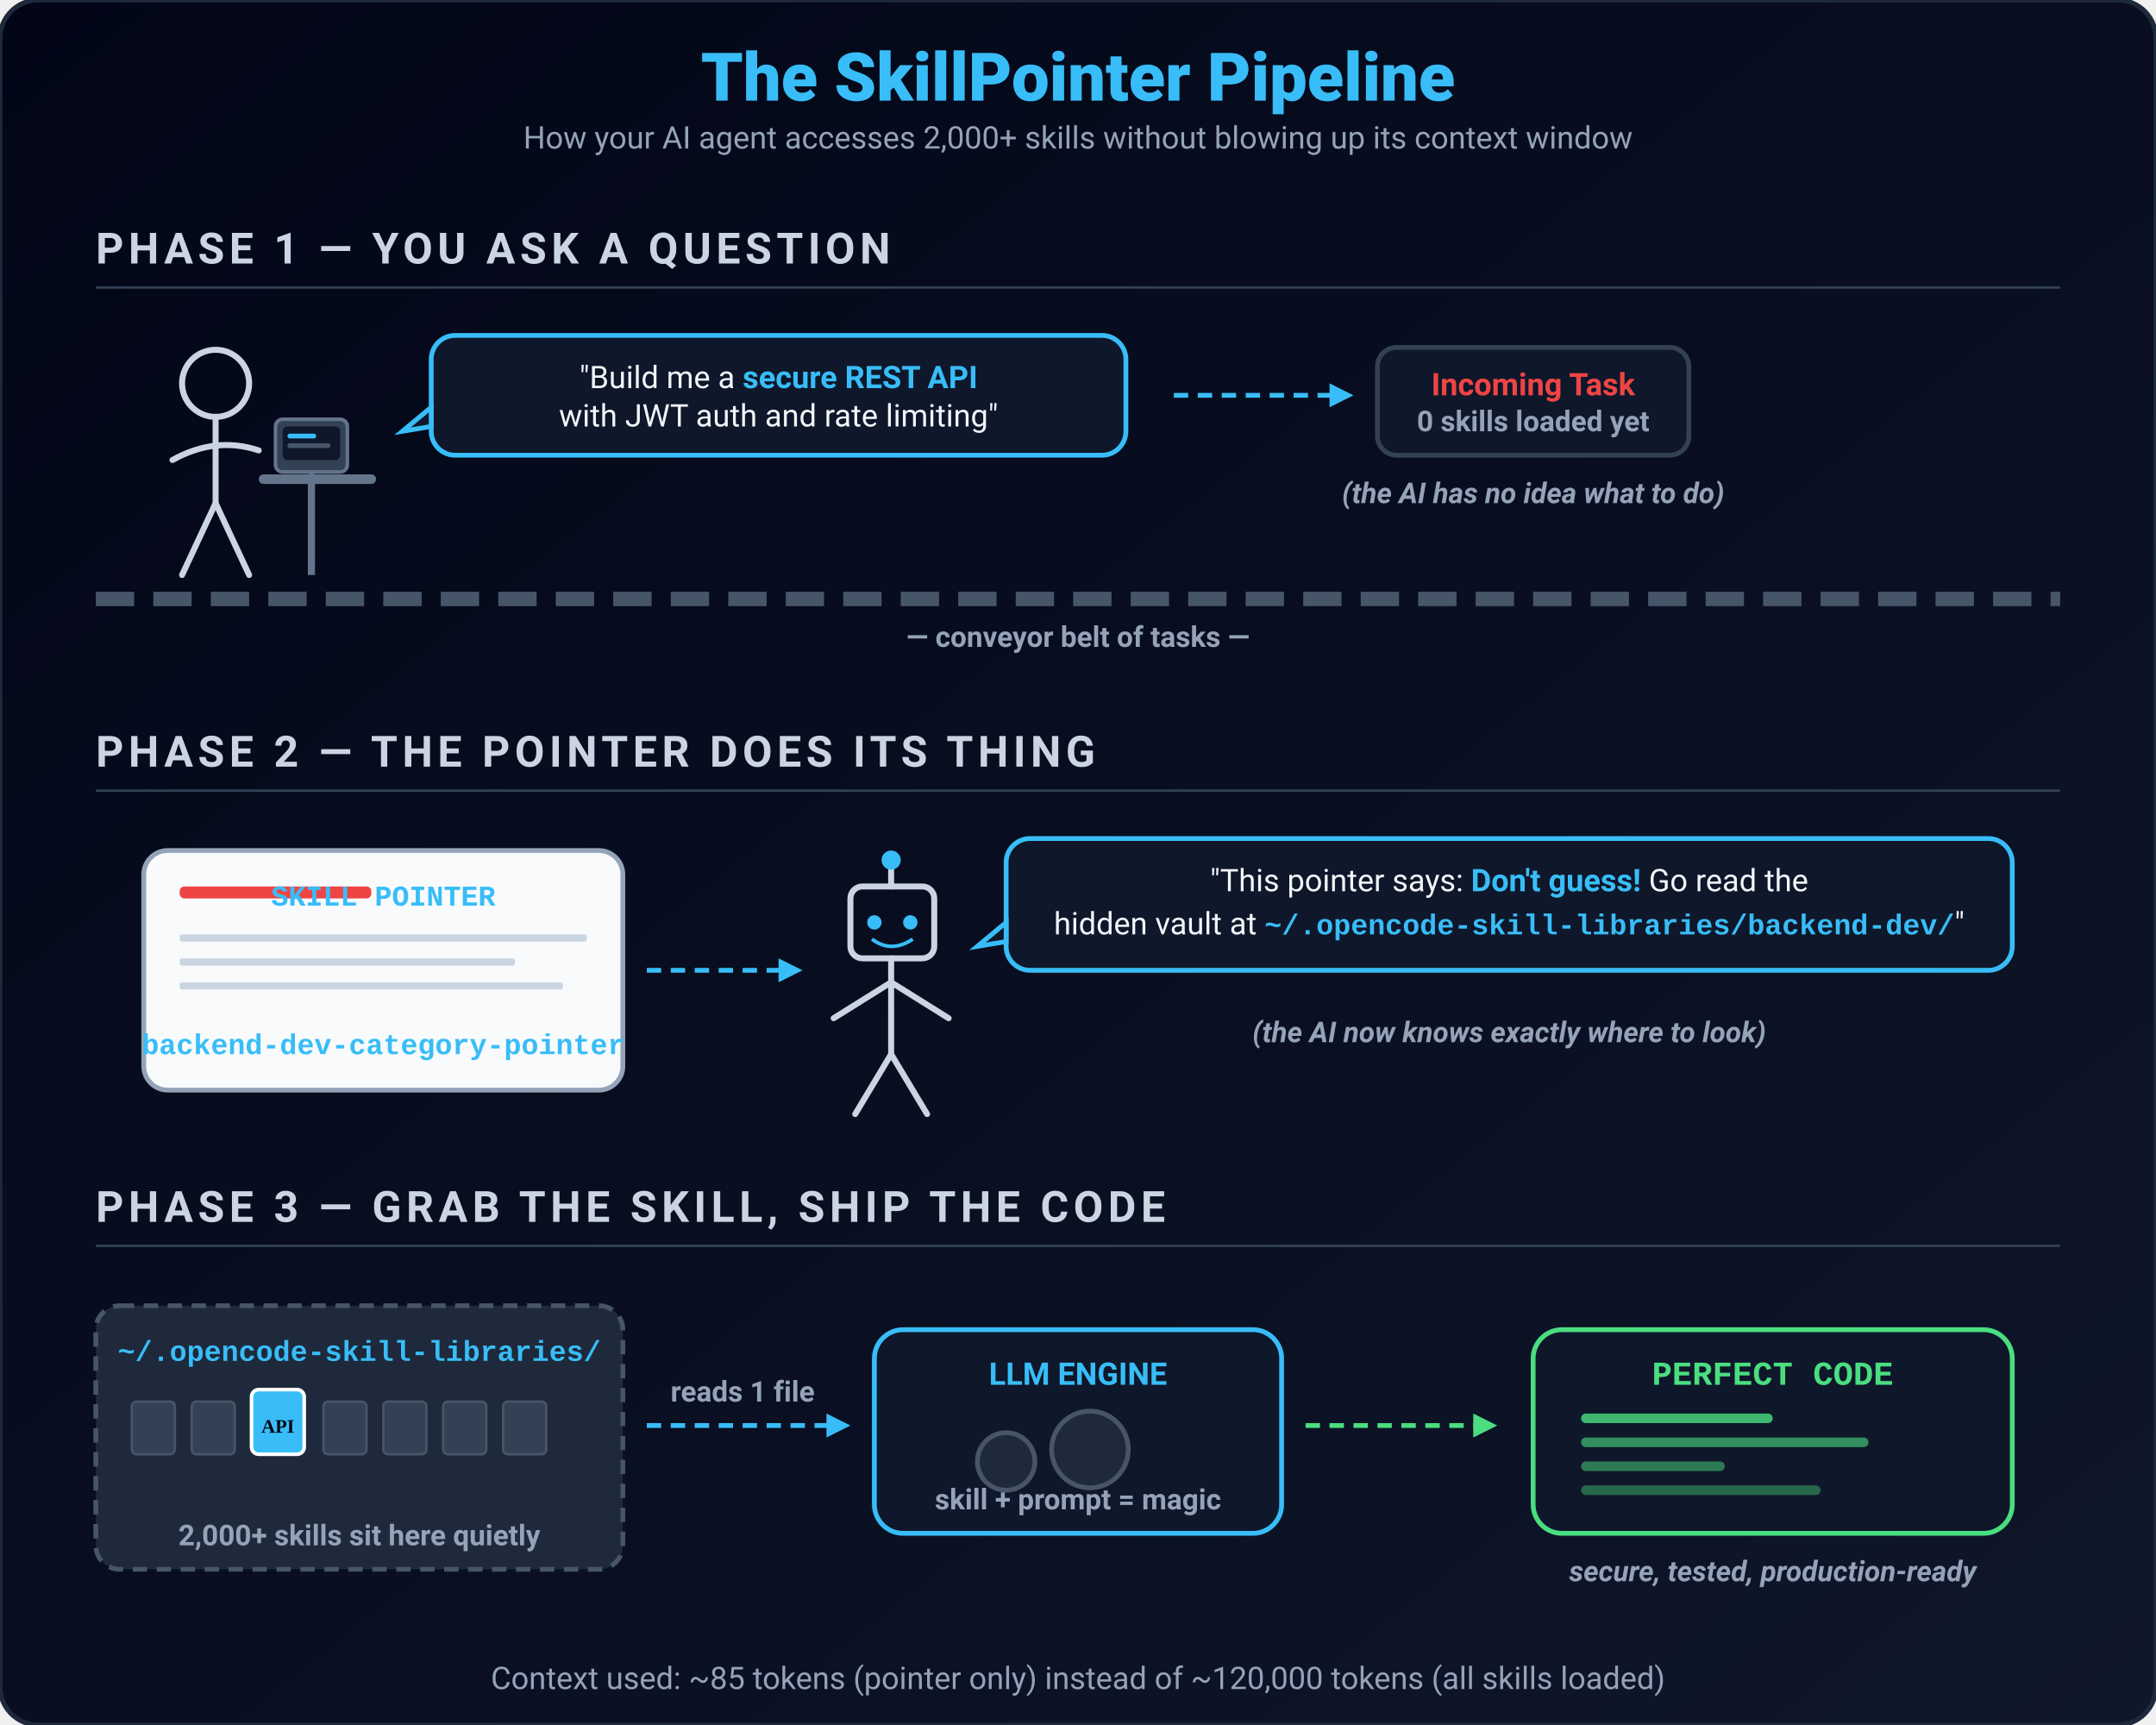
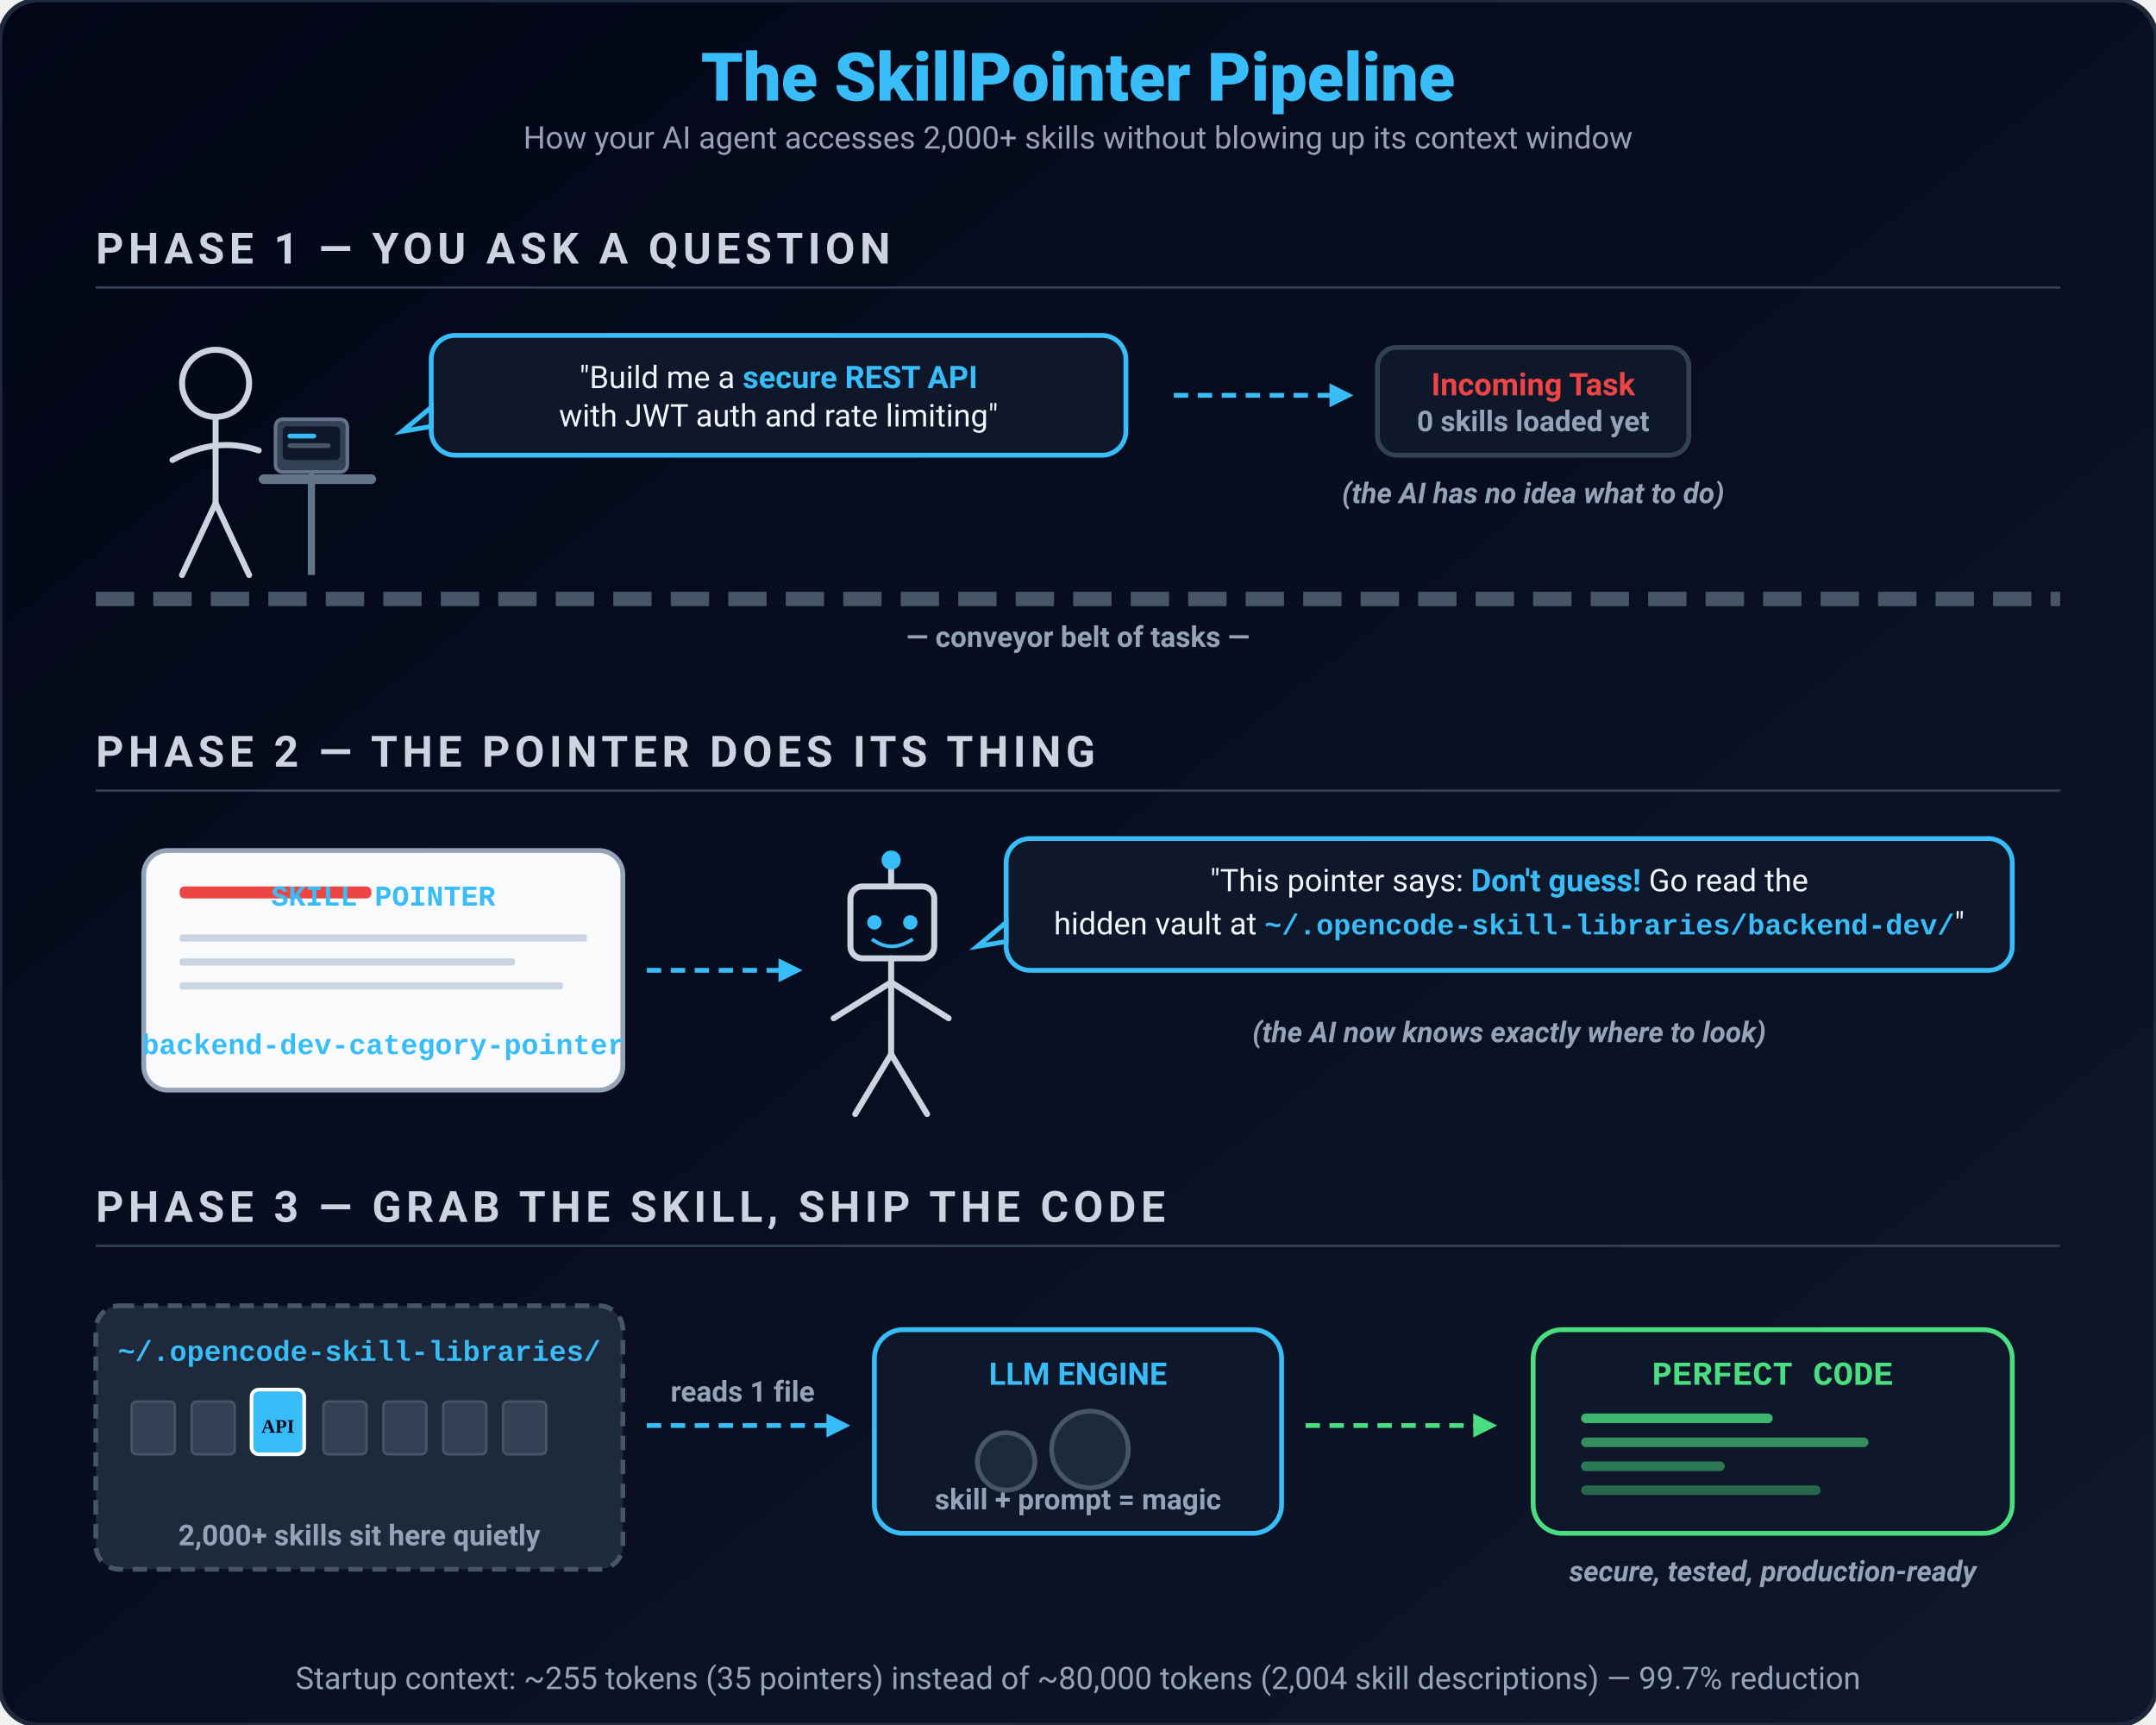
<svg xmlns="http://www.w3.org/2000/svg" viewBox="0 0 900 720" width="900" height="720">
  <defs>
    <style>
      .t-title { font-family: -apple-system, BlinkMacSystemFont, "Segoe UI", Roboto, Helvetica, Arial, sans-serif; font-size: 28px; font-weight: 800; fill: #38bdf8; }
      .t-sub { font-family: -apple-system, BlinkMacSystemFont, "Segoe UI", Roboto, Helvetica, Arial, sans-serif; font-size: 13px; fill: #94a3b8; }
      .t-phase { font-family: -apple-system, BlinkMacSystemFont, "Segoe UI", Roboto, Helvetica, Arial, sans-serif; font-size: 18px; font-weight: bold; fill: #cbd5e1; letter-spacing: 2px; }
      .t-label { font-family: -apple-system, BlinkMacSystemFont, "Segoe UI", Roboto, Helvetica, Arial, sans-serif; font-size: 12px; fill: #94a3b8; font-weight: 600; }
      .t-talk { font-family: -apple-system, BlinkMacSystemFont, "Segoe UI", Roboto, Helvetica, Arial, sans-serif; font-size: 13px; fill: #f1f5f9; }
      .t-em { font-weight: bold; fill: #38bdf8; }
      .t-warn { font-weight: bold; fill: #ef4444; }
      .t-code { font-family: "SFMono-Regular", Consolas, "Liberation Mono", Menlo, Courier, monospace; font-size: 12px; fill: #38bdf8; font-weight: bold; }
      .t-big-code { font-family: "SFMono-Regular", Consolas, "Liberation Mono", Menlo, Courier, monospace; font-size: 14px; fill: #4ade80; font-weight: bold; }

      .sk { stroke: #cbd5e1; stroke-width: 2.5px; stroke-linecap: round; stroke-linejoin: round; fill: none; }
      .sk-thin { stroke: #94a3b8; stroke-width: 1.5px; stroke-linecap: round; fill: none; }
      .box { fill: #0f172a; stroke: #334155; stroke-width: 2px; }
      .box-blue { fill: #0f172a; stroke: #38bdf8; stroke-width: 2px; }
      .box-green { fill: #0f172a; stroke: #4ade80; stroke-width: 2px; }
      .vault { fill: #1e293b; stroke: #475569; stroke-width: 2px; stroke-dasharray: 6 4; }

      .belt { stroke: #475569; stroke-width: 6px; stroke-dasharray: 16 8; animation: beltMove 2s linear infinite; }
      .blink { animation: blink 2s ease-in-out infinite; }
      .gear1 { animation: spin 3s linear infinite; transform-origin: center; }
      .gear2 { animation: spinR 3s linear infinite; transform-origin: center; }
      .glow-pulse { animation: glowPulse 2s ease-in-out infinite; }
      .arrow-flow { stroke-dasharray: 6 4; animation: flowDash 1.5s linear infinite; }

      @keyframes beltMove { to { stroke-dashoffset: -48; } }
      @keyframes blink { 0%,100% { opacity: 0.5; } 50% { opacity: 1; } }
      @keyframes spin { to { transform: rotate(360deg); } }
      @keyframes spinR { to { transform: rotate(-360deg); } }
      @keyframes glowPulse { 0%,100% { opacity: 0.7; } 50% { opacity: 1; } }
      @keyframes flowDash { to { stroke-dashoffset: -20; } }
    </style>
    <linearGradient id="bg" x1="0%" y1="0%" x2="100%" y2="100%">
      <stop offset="0%" stop-color="#020617" />
      <stop offset="100%" stop-color="#0f172a" />
    </linearGradient>
  </defs>
  <rect width="900" height="720" fill="url(#bg)" rx="16" />
  <rect width="900" height="720" fill="none" stroke="#1e293b" stroke-width="2" rx="16" />
  <text x="450" y="42" class="t-title" text-anchor="middle">The SkillPointer Pipeline</text>
  <text x="450" y="62" class="t-sub" text-anchor="middle">How your AI agent accesses 2,000+ skills without blowing up its context window</text>
  <text x="40" y="110" class="t-phase">PHASE 1 — YOU ASK A QUESTION</text>
  <line x1="40" y1="120" x2="860" y2="120" stroke="#334155" stroke-width="1" />
  <circle cx="90" cy="160" r="14" class="sk" />
  <line x1="90" y1="174" x2="90" y2="210" class="sk" />
  <path d="M 72 192 Q 90 182 108 188" class="sk" />
  <path d="M 76 240 L 90 210 L 104 240" class="sk" />
  <line x1="110" y1="200" x2="155" y2="200" stroke="#64748b" stroke-width="4" stroke-linecap="round" />
  <line x1="130" y1="200" x2="130" y2="240" stroke="#64748b" stroke-width="3" />
  <rect x="115" y="175" width="30" height="22" rx="3" fill="#334155" stroke="#64748b" stroke-width="1.5" />
  <rect x="118" y="178" width="24" height="14" rx="2" fill="#0f172a" />
  <rect x="120" y="181" width="12" height="2" rx="1" fill="#38bdf8" class="blink" />
  <rect x="120" y="185" width="18" height="2" rx="1" fill="#475569" />
  <line x1="130" y1="197" x2="130" y2="200" stroke="#64748b" stroke-width="2" />
  <rect x="180" y="140" width="290" height="50" rx="10" class="box-blue" />
  <polygon points="180,170 168,180 180,178" fill="#0f172a" stroke="#38bdf8" stroke-width="2" />
  <text x="325" y="162" class="t-talk" text-anchor="middle">"Build me a <tspan class="t-em">secure REST API</tspan>
  </text>
  <text x="325" y="178" class="t-talk" text-anchor="middle">with JWT auth and rate limiting"</text>
  <line x1="490" y1="165" x2="560" y2="165" stroke="#38bdf8" stroke-width="2" class="arrow-flow" />
  <polygon points="555,160 565,165 555,170" fill="#38bdf8" />
  <rect x="575" y="145" width="130" height="45" rx="8" class="box" />
  <text x="640" y="165" class="t-talk t-warn" text-anchor="middle">Incoming Task</text>
  <text x="640" y="180" class="t-label" text-anchor="middle">0 skills loaded yet</text>
  <text x="640" y="210" class="t-label" text-anchor="middle" fill="#64748b" font-style="italic">(the AI has no idea what to do)</text>
  <line x1="40" y1="250" x2="860" y2="250" class="belt" />
  <text x="450" y="270" class="t-label" text-anchor="middle">— conveyor belt of tasks —</text>
  <text x="40" y="320" class="t-phase">PHASE 2 — THE POINTER DOES ITS THING</text>
  <line x1="40" y1="330" x2="860" y2="330" stroke="#334155" stroke-width="1" />
  <rect x="60" y="355" width="200" height="100" rx="10" fill="#f8fafc" stroke="#94a3b8" stroke-width="2" />
  <rect x="75" y="370" width="80" height="5" rx="2" fill="#ef4444" />
  <text x="160" y="378" class="t-code" text-anchor="middle" fill="#0f172a" font-size="11px">SKILL POINTER</text>
  <rect x="75" y="390" width="170" height="3" rx="1" fill="#cbd5e1" />
  <rect x="75" y="400" width="140" height="3" rx="1" fill="#cbd5e1" />
  <rect x="75" y="410" width="160" height="3" rx="1" fill="#cbd5e1" />
  <text x="160" y="440" class="t-code" text-anchor="middle" fill="#475569" font-size="10px">backend-dev-category-pointer</text>
  <line x1="270" y1="405" x2="330" y2="405" stroke="#38bdf8" stroke-width="2" class="arrow-flow" />
  <polygon points="325,400 335,405 325,410" fill="#38bdf8" />
  <rect x="355" y="370" width="35" height="30" rx="5" class="sk" />
  <line x1="372" y1="362" x2="372" y2="370" class="sk" />
  <circle cx="372" cy="359" r="4" fill="#38bdf8" class="blink" />
  <circle cx="365" cy="385" r="3" fill="#38bdf8" />
  <circle cx="380" cy="385" r="3" fill="#38bdf8" />
  <path d="M 364 392 Q 372 398 381 392" stroke="#38bdf8" stroke-width="1.5" fill="none" />
  <line x1="372" y1="400" x2="372" y2="440" class="sk" />
  <path d="M 372 410 L 348 425" class="sk" />
  <path d="M 372 410 L 396 425" class="sk" />
  <path d="M 372 440 L 357 465" class="sk" />
  <path d="M 372 440 L 387 465" class="sk" />
  <rect x="420" y="350" width="420" height="55" rx="10" class="box-blue" />
  <polygon points="420,385 408,395 420,393" fill="#0f172a" stroke="#38bdf8" stroke-width="2" />
  <text x="630" y="372" class="t-talk" text-anchor="middle">"This pointer says: <tspan class="t-em">Don't guess!</tspan> Go read the</text>
  <text x="630" y="390" class="t-talk" text-anchor="middle">hidden vault at <tspan class="t-code">~/.opencode-skill-libraries/backend-dev/</tspan>"</text>
  <text x="630" y="435" class="t-label" text-anchor="middle" fill="#64748b" font-style="italic">(the AI now knows exactly where to look)</text>
  <text x="40" y="510" class="t-phase">PHASE 3 — GRAB THE SKILL, SHIP THE CODE</text>
  <line x1="40" y1="520" x2="860" y2="520" stroke="#334155" stroke-width="1" />
  <rect x="40" y="545" width="220" height="110" rx="10" class="vault" />
  <text x="150" y="568" class="t-code" text-anchor="middle">~/.opencode-skill-libraries/</text>
  <rect x="55" y="585" width="18" height="22" rx="2" fill="#334155" stroke="#475569" stroke-width="1" />
  <rect x="80" y="585" width="18" height="22" rx="2" fill="#334155" stroke="#475569" stroke-width="1" />
  <rect x="105" y="580" width="22" height="27" rx="3" fill="#38bdf8" stroke="#fff" stroke-width="1.5" class="glow-pulse" />
  <text x="116" y="598" font-size="8" fill="#020617" text-anchor="middle" font-weight="bold">API</text>
  <rect x="135" y="585" width="18" height="22" rx="2" fill="#334155" stroke="#475569" stroke-width="1" />
  <rect x="160" y="585" width="18" height="22" rx="2" fill="#334155" stroke="#475569" stroke-width="1" />
  <rect x="185" y="585" width="18" height="22" rx="2" fill="#334155" stroke="#475569" stroke-width="1" />
  <rect x="210" y="585" width="18" height="22" rx="2" fill="#334155" stroke="#475569" stroke-width="1" />
  <text x="150" y="645" class="t-label" text-anchor="middle">2,000+ skills sit here quietly</text>
  <line x1="270" y1="595" x2="350" y2="595" stroke="#38bdf8" stroke-width="2" class="arrow-flow" />
  <polygon points="345,590 355,595 345,600" fill="#38bdf8" />
  <text x="310" y="585" class="t-label" text-anchor="middle" fill="#38bdf8">reads 1 file</text>
  <rect x="365" y="555" width="170" height="85" rx="12" class="box-blue" />
  <text x="450" y="578" class="t-talk t-em" text-anchor="middle">LLM ENGINE</text>
  <circle cx="420" cy="610" r="12" fill="#1e293b" stroke="#475569" stroke-width="2" class="gear1" style="transform-origin: 420px 610px;" />
  <circle cx="455" cy="605" r="16" fill="#1e293b" stroke="#475569" stroke-width="2" class="gear2" style="transform-origin: 455px 605px;" />
  <text x="450" y="630" class="t-label" text-anchor="middle" fill="#38bdf8">skill + prompt = magic</text>
  <line x1="545" y1="595" x2="620" y2="595" stroke="#4ade80" stroke-width="2" class="arrow-flow" />
  <polygon points="615,590 625,595 615,600" fill="#4ade80" />
  <rect x="640" y="555" width="200" height="85" rx="12" class="box-green" />
  <text x="740" y="578" class="t-big-code" text-anchor="middle">PERFECT CODE</text>
  <rect x="660" y="590" width="80" height="4" rx="2" fill="#4ade80" opacity="0.8" />
  <rect x="660" y="600" width="120" height="4" rx="2" fill="#4ade80" opacity="0.6" />
  <rect x="660" y="610" width="60" height="4" rx="2" fill="#4ade80" opacity="0.5" />
  <rect x="660" y="620" width="100" height="4" rx="2" fill="#4ade80" opacity="0.4" />
  <text x="740" y="660" class="t-label" text-anchor="middle" fill="#4ade80" font-style="italic">secure, tested, production-ready</text>
-   <text x="450" y="705" class="t-sub" text-anchor="middle" fill="#64748b">Context used: ~85 tokens (pointer only) instead of ~120,000 tokens (all skills loaded)</text>
+   <text x="450" y="705" class="t-sub" text-anchor="middle" fill="#64748b">Startup context: ~255 tokens (35 pointers) instead of ~80,000 tokens (2,004 skill descriptions) — 99.7% reduction</text>
</svg>
